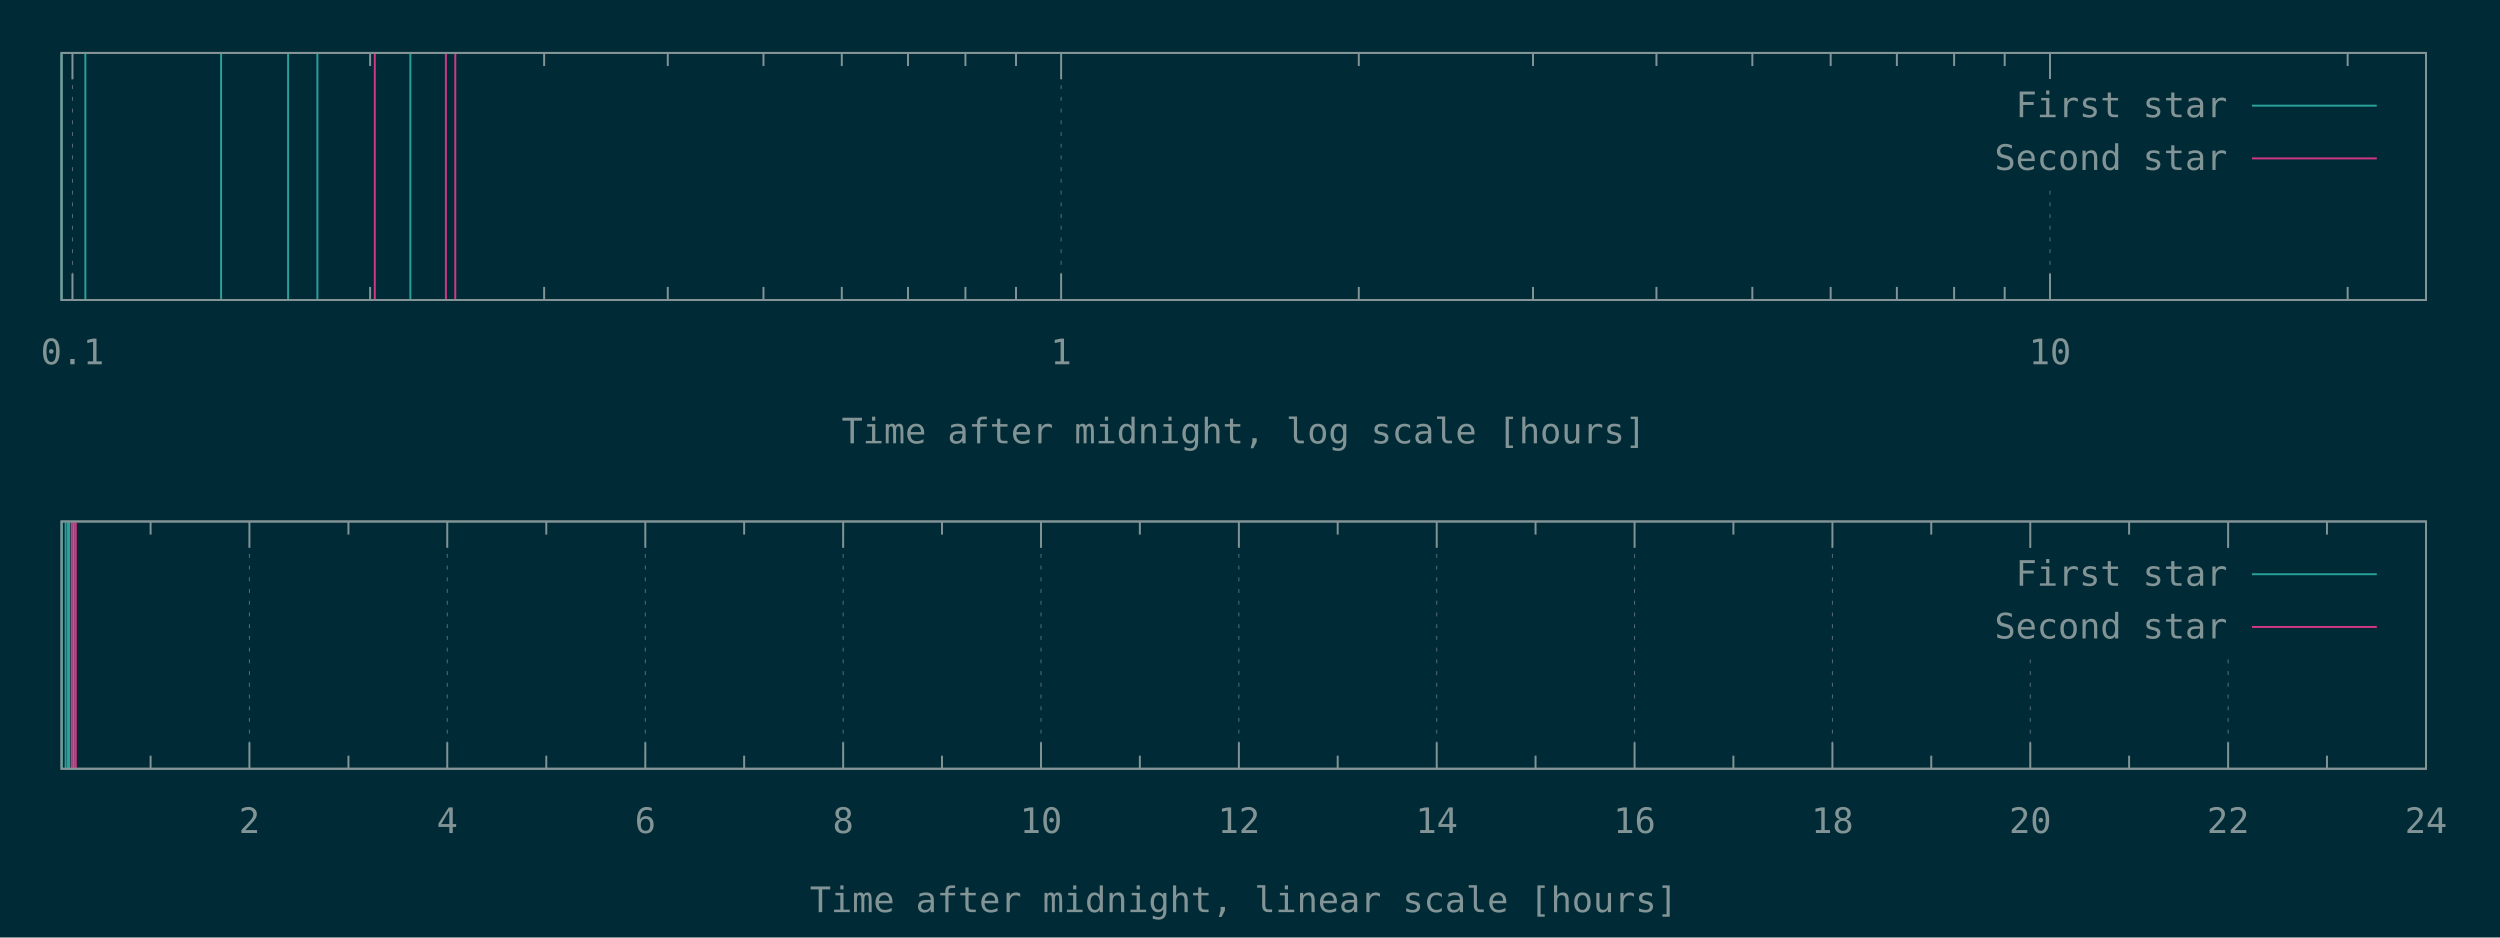
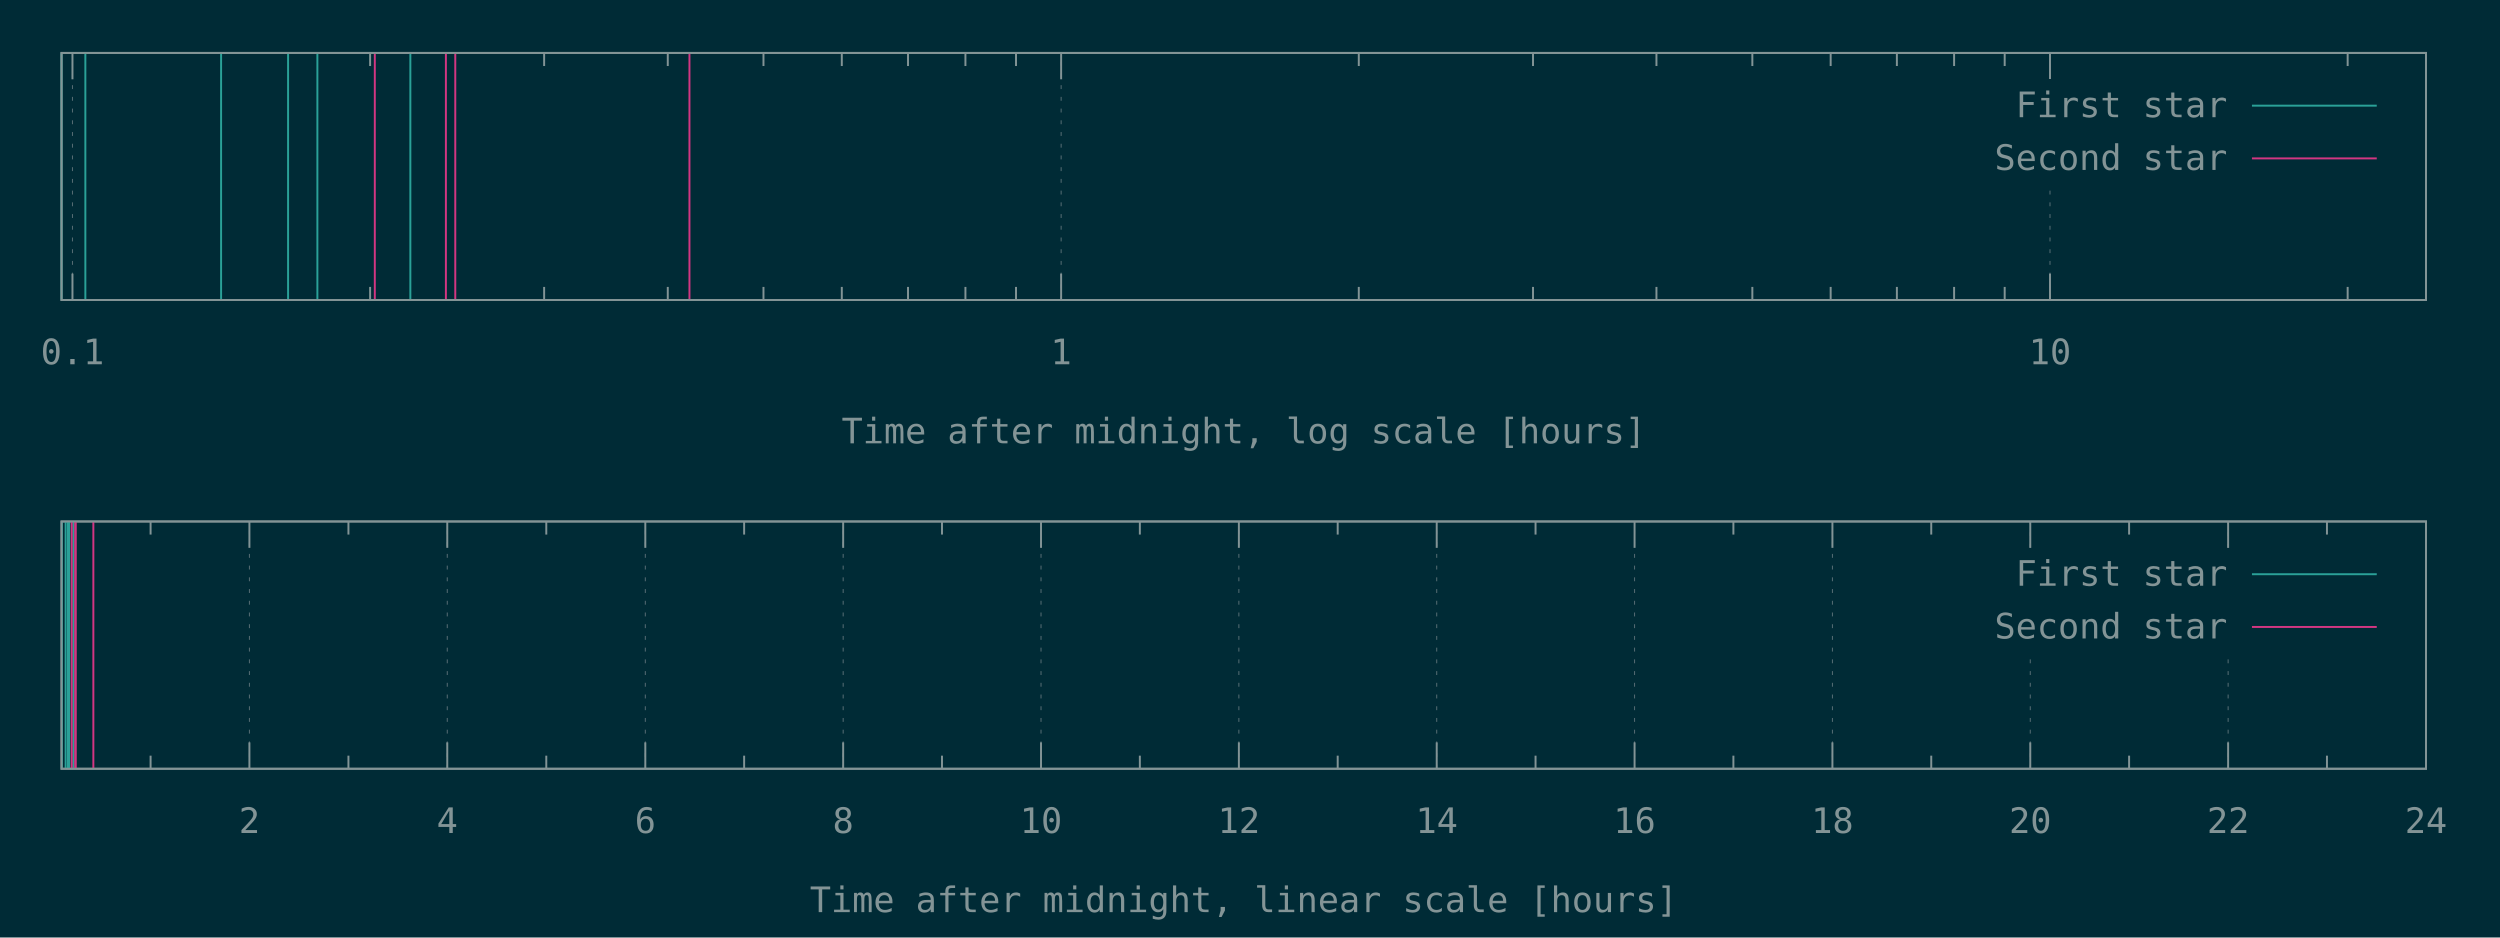
<svg xmlns="http://www.w3.org/2000/svg" xmlns:xlink="http://www.w3.org/1999/xlink" width="1280" height="480" viewBox="0 0 1280 480">
  <g id="gnuplot_canvas">
    <rect x="0" y="0" width="1280" height="480" fill="#002b36" />
    <defs>
      <circle id="gpDot" r="0.5" stroke-width="0.5" stroke="currentColor" />
      <path id="gpPt0" stroke-width="0.148" stroke="currentColor" d="M-1,0 h2 M0,-1 v2" />
      <path id="gpPt1" stroke-width="0.148" stroke="currentColor" d="M-1,-1 L1,1 M1,-1 L-1,1" />
      <path id="gpPt2" stroke-width="0.148" stroke="currentColor" d="M-1,0 L1,0 M0,-1 L0,1 M-1,-1 L1,1 M-1,1 L1,-1" />
      <rect id="gpPt3" stroke-width="0.148" stroke="currentColor" x="-1" y="-1" width="2" height="2" />
      <rect id="gpPt4" stroke-width="0.148" stroke="currentColor" fill="currentColor" x="-1" y="-1" width="2" height="2" />
      <circle id="gpPt5" stroke-width="0.148" stroke="currentColor" cx="0" cy="0" r="1" />
      <use xlink:href="#gpPt5" id="gpPt6" fill="currentColor" stroke="none" />
      <path id="gpPt7" stroke-width="0.148" stroke="currentColor" d="M0,-1.33 L-1.33,0.67 L1.33,0.67 z" />
      <use xlink:href="#gpPt7" id="gpPt8" fill="currentColor" stroke="none" />
      <use xlink:href="#gpPt7" id="gpPt9" stroke="currentColor" transform="rotate(180)" />
      <use xlink:href="#gpPt9" id="gpPt10" fill="currentColor" stroke="none" />
      <use xlink:href="#gpPt3" id="gpPt11" stroke="currentColor" transform="rotate(45)" />
      <use xlink:href="#gpPt11" id="gpPt12" fill="currentColor" stroke="none" />
      <path id="gpPt13" stroke-width="0.148" stroke="currentColor" d="M0,1.330 L1.265,0.411 L0.782,-1.067 L-0.782,-1.076 L-1.265,0.411 z" />
      <use xlink:href="#gpPt13" id="gpPt14" fill="currentColor" stroke="none" />
      <filter id="textbox" filterUnits="objectBoundingBox" x="0" y="0" height="1" width="1">
        <feFlood flood-color="#002B36" flood-opacity="1" result="bgnd" />
        <feComposite in="SourceGraphic" in2="bgnd" operator="atop" />
      </filter>
      <filter id="greybox" filterUnits="objectBoundingBox" x="0" y="0" height="1" width="1">
        <feFlood flood-color="lightgrey" flood-opacity="1" result="grey" />
        <feComposite in="SourceGraphic" in2="grey" operator="atop" />
      </filter>
    </defs>
    <g fill="none" color="#002B36" stroke="currentColor" stroke-width="1.00" stroke-linecap="butt" stroke-linejoin="miter">
</g>
    <g fill="none" color="black" stroke="currentColor" stroke-width="1.00" stroke-linecap="butt" stroke-linejoin="miter">
</g>
    <g fill="none" color="black" stroke="rgb(131, 148, 150)" stroke-width="0.50" stroke-linecap="butt" stroke-linejoin="miter">
</g>
    <g fill="none" color="gray" stroke="currentColor" stroke-width="0.50" stroke-linecap="butt" stroke-linejoin="miter">
      <path stroke="rgb( 88, 110, 117)" stroke-dasharray="2,4" class="gridline" d="M37.1,153.6 L37.1,27.1  " />
    </g>
    <g fill="none" color="gray" stroke="rgb( 88, 110, 117)" stroke-width="1.00" stroke-linecap="butt" stroke-linejoin="miter">
</g>
    <g fill="none" color="black" stroke="currentColor" stroke-width="1.00" stroke-linecap="butt" stroke-linejoin="miter">
      <path stroke="rgb(131, 148, 150)" d="M37.1,153.6 L37.1,140.1 M37.1,27.1 L37.1,40.6  " />
      <g transform="translate(37.1,186.5)" stroke="none" fill="rgb(131,148,150)" font-family="Inconsolata" font-size="18.00" text-anchor="middle">
        <text>
          <tspan font-family="Inconsolata"> 0.1</tspan>
        </text>
      </g>
    </g>
    <g fill="none" color="black" stroke="currentColor" stroke-width="1.00" stroke-linecap="butt" stroke-linejoin="miter">
      <path stroke="rgb(131, 148, 150)" d="M189.5,153.6 L189.5,146.9 M189.5,27.1 L189.5,33.8 M278.6,153.6 L278.6,146.9 M278.6,27.1 L278.6,33.8   M341.9,153.6 L341.9,146.9 M341.9,27.1 L341.9,33.8 M390.9,153.6 L390.9,146.9 M390.9,27.1 L390.9,33.8   M431.0,153.6 L431.0,146.9 M431.0,27.1 L431.0,33.8 M464.9,153.6 L464.9,146.9 M464.9,27.1 L464.9,33.8   M494.3,153.6 L494.3,146.9 M494.3,27.1 L494.3,33.8 M520.2,153.6 L520.2,146.9 M520.2,27.1 L520.2,33.8    " />
    </g>
    <g fill="none" color="black" stroke="rgb(131, 148, 150)" stroke-width="0.50" stroke-linecap="butt" stroke-linejoin="miter">
</g>
    <g fill="none" color="gray" stroke="currentColor" stroke-width="0.50" stroke-linecap="butt" stroke-linejoin="miter">
      <path stroke="rgb( 88, 110, 117)" stroke-dasharray="2,4" class="gridline" d="M543.3,153.6 L543.3,27.1  " />
    </g>
    <g fill="none" color="gray" stroke="rgb( 88, 110, 117)" stroke-width="1.00" stroke-linecap="butt" stroke-linejoin="miter">
</g>
    <g fill="none" color="black" stroke="currentColor" stroke-width="1.00" stroke-linecap="butt" stroke-linejoin="miter">
      <path stroke="rgb(131, 148, 150)" d="M543.3,153.6 L543.3,140.1 M543.3,27.1 L543.3,40.6  " />
      <g transform="translate(543.3,186.5)" stroke="none" fill="rgb(131,148,150)" font-family="Inconsolata" font-size="18.00" text-anchor="middle">
        <text>
          <tspan font-family="Inconsolata"> 1</tspan>
        </text>
      </g>
    </g>
    <g fill="none" color="black" stroke="currentColor" stroke-width="1.00" stroke-linecap="butt" stroke-linejoin="miter">
      <path stroke="rgb(131, 148, 150)" d="M695.7,153.6 L695.7,146.9 M695.7,27.1 L695.7,33.8 M784.9,153.6 L784.9,146.9 M784.9,27.1 L784.9,33.8   M848.1,153.6 L848.1,146.9 M848.1,27.1 L848.1,33.8 M897.2,153.6 L897.2,146.9 M897.2,27.1 L897.2,33.8   M937.3,153.6 L937.3,146.9 M937.3,27.1 L937.3,33.8 M971.2,153.6 L971.2,146.9 M971.2,27.1 L971.2,33.8   M1000.5,153.6 L1000.5,146.9 M1000.5,27.1 L1000.5,33.8 M1026.4,153.6 L1026.4,146.9 M1026.4,27.1 L1026.4,33.8    " />
    </g>
    <g fill="none" color="black" stroke="rgb(131, 148, 150)" stroke-width="0.50" stroke-linecap="butt" stroke-linejoin="miter">
</g>
    <g fill="none" color="gray" stroke="currentColor" stroke-width="0.50" stroke-linecap="butt" stroke-linejoin="miter">
      <path stroke="rgb( 88, 110, 117)" stroke-dasharray="2,4" class="gridline" d="M1049.6,153.6 L1049.6,94.6 M1049.6,40.6 L1049.6,27.1  " />
    </g>
    <g fill="none" color="gray" stroke="rgb( 88, 110, 117)" stroke-width="1.00" stroke-linecap="butt" stroke-linejoin="miter">
</g>
    <g fill="none" color="black" stroke="currentColor" stroke-width="1.00" stroke-linecap="butt" stroke-linejoin="miter">
      <path stroke="rgb(131, 148, 150)" d="M1049.6,153.6 L1049.6,140.1 M1049.6,27.1 L1049.6,40.6  " />
      <g transform="translate(1049.6,186.5)" stroke="none" fill="rgb(131,148,150)" font-family="Inconsolata" font-size="18.00" text-anchor="middle">
        <text>
          <tspan font-family="Inconsolata"> 10</tspan>
        </text>
      </g>
    </g>
    <g fill="none" color="black" stroke="currentColor" stroke-width="1.00" stroke-linecap="butt" stroke-linejoin="miter">
      <path stroke="rgb(131, 148, 150)" d="M1202.0,153.6 L1202.0,146.9 M1202.0,27.1 L1202.0,33.8  " />
    </g>
    <g fill="none" color="black" stroke="currentColor" stroke-width="1.00" stroke-linecap="butt" stroke-linejoin="miter">
      <path stroke="rgb(131, 148, 150)" d="M31.5,27.1 L31.5,153.6 L1242.1,153.6 L1242.1,27.1 L31.5,27.1 Z  " />
    </g>
    <g fill="none" color="black" stroke="currentColor" stroke-width="1.00" stroke-linecap="butt" stroke-linejoin="miter">
      <g transform="translate(636.8,227.0)" stroke="none" fill="rgb(131,148,150)" font-family="Inconsolata" font-size="18.00" text-anchor="middle">
        <text>
          <tspan font-family="Inconsolata">Time after midnight, log scale [hours]</tspan>
        </text>
      </g>
    </g>
    <g fill="none" color="black" stroke="currentColor" stroke-width="1.00" stroke-linecap="butt" stroke-linejoin="miter">
</g>
    <g id="gnuplot_plot_1a">
      <g fill="none" color="black" stroke="currentColor" stroke-width="1.00" stroke-linecap="butt" stroke-linejoin="miter">
        <path stroke="rgb( 42, 161, 152)" d="M31.5,153.6 L31.5,27.1 M43.7,153.6 L43.7,27.1 M113.2,153.6 L113.2,27.1 M147.5,153.6 L147.5,27.1   M162.5,153.6 L162.5,27.1 M210.1,153.6 L210.1,27.1  " />
      </g>
    </g>
    <g id="gnuplot_plot_2a">
      <g fill="none" color="black" stroke="currentColor" stroke-width="1.00" stroke-linecap="butt" stroke-linejoin="miter">
-         <path stroke="rgb(211,  54, 130)" d="M191.9,153.6 L191.9,27.1 M228.3,153.6 L228.3,27.1 M233.1,153.6 L233.1,27.1  " />
+         <path stroke="rgb(211,  54, 130)" d="M191.9,153.6 L191.9,27.1 M228.3,153.6 L228.3,27.1 M233.1,153.6 L233.1,27.1 M353.0,153.6 L353.0,27.1    " />
      </g>
    </g>
    <g stroke="none" shape-rendering="crispEdges">
      <polygon fill="#002B36" points="1001.8,94.6 1229.5,94.6 1229.5,40.6 1001.8,40.6 " />
    </g>
    <g id="gnuplot_plot_1a">
      <g fill="none" color="black" stroke="currentColor" stroke-width="1.00" stroke-linecap="butt" stroke-linejoin="miter">
        <g transform="translate(1140.4,60.0)" stroke="none" fill="rgb(131,148,150)" font-family="Inconsolata" font-size="18.00" text-anchor="end">
          <text>
            <tspan font-family="Inconsolata">First star</tspan>
          </text>
        </g>
      </g>
      <g fill="none" color="black" stroke="currentColor" stroke-width="1.00" stroke-linecap="butt" stroke-linejoin="miter">
        <path stroke="rgb( 42, 161, 152)" d="M1153.0,54.1 L1216.9,54.1  " />
      </g>
    </g>
    <g id="gnuplot_plot_2a">
      <g fill="none" color="black" stroke="currentColor" stroke-width="1.00" stroke-linecap="butt" stroke-linejoin="miter">
        <g transform="translate(1140.4,87.0)" stroke="none" fill="rgb(131,148,150)" font-family="Inconsolata" font-size="18.00" text-anchor="end">
          <text>
            <tspan font-family="Inconsolata">Second star</tspan>
          </text>
        </g>
      </g>
      <g fill="none" color="black" stroke="currentColor" stroke-width="1.00" stroke-linecap="butt" stroke-linejoin="miter">
        <path stroke="rgb(211,  54, 130)" d="M1153.0,81.1 L1216.9,81.1  " />
      </g>
    </g>
    <g fill="none" color="#002B36" stroke="rgb(211,  54, 130)" stroke-width="2.00" stroke-linecap="butt" stroke-linejoin="miter">
</g>
    <g fill="none" color="black" stroke="currentColor" stroke-width="2.00" stroke-linecap="butt" stroke-linejoin="miter">
</g>
    <g fill="none" color="black" stroke="black" stroke-width="1.00" stroke-linecap="butt" stroke-linejoin="miter">
</g>
    <g fill="none" color="black" stroke="currentColor" stroke-width="1.00" stroke-linecap="butt" stroke-linejoin="miter">
      <path stroke="rgb(131, 148, 150)" d="M31.5,27.1 L31.5,153.6 L1242.1,153.6 L1242.1,27.1 L31.5,27.1 Z  " />
    </g>
    <g fill="none" color="black" stroke="currentColor" stroke-width="1.00" stroke-linecap="butt" stroke-linejoin="miter">
</g>
    <g fill="none" color="black" stroke="currentColor" stroke-width="1.00" stroke-linecap="butt" stroke-linejoin="miter">
      <path stroke="rgb(131, 148, 150)" d="M77.1,393.6 L77.1,386.9 M77.1,267.0 L77.1,273.7  " />
    </g>
    <g fill="none" color="black" stroke="rgb(131, 148, 150)" stroke-width="0.50" stroke-linecap="butt" stroke-linejoin="miter">
</g>
    <g fill="none" color="gray" stroke="currentColor" stroke-width="0.50" stroke-linecap="butt" stroke-linejoin="miter">
      <path stroke="rgb( 88, 110, 117)" stroke-dasharray="2,4" class="gridline" d="M127.7,393.6 L127.7,267.0  " />
    </g>
    <g fill="none" color="gray" stroke="rgb( 88, 110, 117)" stroke-width="1.00" stroke-linecap="butt" stroke-linejoin="miter">
</g>
    <g fill="none" color="black" stroke="currentColor" stroke-width="1.00" stroke-linecap="butt" stroke-linejoin="miter">
      <path stroke="rgb(131, 148, 150)" d="M127.7,393.6 L127.7,380.1 M127.7,267.0 L127.7,280.5  " />
      <g transform="translate(127.7,426.5)" stroke="none" fill="rgb(131,148,150)" font-family="Inconsolata" font-size="18.00" text-anchor="middle">
        <text>
          <tspan font-family="Inconsolata"> 2</tspan>
        </text>
      </g>
    </g>
    <g fill="none" color="black" stroke="currentColor" stroke-width="1.00" stroke-linecap="butt" stroke-linejoin="miter">
      <path stroke="rgb(131, 148, 150)" d="M178.4,393.6 L178.4,386.9 M178.4,267.0 L178.4,273.7  " />
    </g>
    <g fill="none" color="black" stroke="rgb(131, 148, 150)" stroke-width="0.50" stroke-linecap="butt" stroke-linejoin="miter">
</g>
    <g fill="none" color="gray" stroke="currentColor" stroke-width="0.50" stroke-linecap="butt" stroke-linejoin="miter">
      <path stroke="rgb( 88, 110, 117)" stroke-dasharray="2,4" class="gridline" d="M229.0,393.6 L229.0,267.0  " />
    </g>
    <g fill="none" color="gray" stroke="rgb( 88, 110, 117)" stroke-width="1.00" stroke-linecap="butt" stroke-linejoin="miter">
</g>
    <g fill="none" color="black" stroke="currentColor" stroke-width="1.00" stroke-linecap="butt" stroke-linejoin="miter">
      <path stroke="rgb(131, 148, 150)" d="M229.0,393.6 L229.0,380.1 M229.0,267.0 L229.0,280.5  " />
      <g transform="translate(229.0,426.5)" stroke="none" fill="rgb(131,148,150)" font-family="Inconsolata" font-size="18.00" text-anchor="middle">
        <text>
          <tspan font-family="Inconsolata"> 4</tspan>
        </text>
      </g>
    </g>
    <g fill="none" color="black" stroke="currentColor" stroke-width="1.00" stroke-linecap="butt" stroke-linejoin="miter">
      <path stroke="rgb(131, 148, 150)" d="M279.7,393.6 L279.7,386.9 M279.7,267.0 L279.7,273.7  " />
    </g>
    <g fill="none" color="black" stroke="rgb(131, 148, 150)" stroke-width="0.50" stroke-linecap="butt" stroke-linejoin="miter">
</g>
    <g fill="none" color="gray" stroke="currentColor" stroke-width="0.50" stroke-linecap="butt" stroke-linejoin="miter">
      <path stroke="rgb( 88, 110, 117)" stroke-dasharray="2,4" class="gridline" d="M330.4,393.6 L330.4,267.0  " />
    </g>
    <g fill="none" color="gray" stroke="rgb( 88, 110, 117)" stroke-width="1.00" stroke-linecap="butt" stroke-linejoin="miter">
</g>
    <g fill="none" color="black" stroke="currentColor" stroke-width="1.00" stroke-linecap="butt" stroke-linejoin="miter">
      <path stroke="rgb(131, 148, 150)" d="M330.4,393.6 L330.4,380.1 M330.4,267.0 L330.4,280.5  " />
      <g transform="translate(330.4,426.5)" stroke="none" fill="rgb(131,148,150)" font-family="Inconsolata" font-size="18.00" text-anchor="middle">
        <text>
          <tspan font-family="Inconsolata"> 6</tspan>
        </text>
      </g>
    </g>
    <g fill="none" color="black" stroke="currentColor" stroke-width="1.00" stroke-linecap="butt" stroke-linejoin="miter">
      <path stroke="rgb(131, 148, 150)" d="M381.0,393.6 L381.0,386.9 M381.0,267.0 L381.0,273.7  " />
    </g>
    <g fill="none" color="black" stroke="rgb(131, 148, 150)" stroke-width="0.50" stroke-linecap="butt" stroke-linejoin="miter">
</g>
    <g fill="none" color="gray" stroke="currentColor" stroke-width="0.50" stroke-linecap="butt" stroke-linejoin="miter">
      <path stroke="rgb( 88, 110, 117)" stroke-dasharray="2,4" class="gridline" d="M431.7,393.6 L431.7,267.0  " />
    </g>
    <g fill="none" color="gray" stroke="rgb( 88, 110, 117)" stroke-width="1.00" stroke-linecap="butt" stroke-linejoin="miter">
</g>
    <g fill="none" color="black" stroke="currentColor" stroke-width="1.00" stroke-linecap="butt" stroke-linejoin="miter">
      <path stroke="rgb(131, 148, 150)" d="M431.7,393.6 L431.7,380.1 M431.7,267.0 L431.7,280.5  " />
      <g transform="translate(431.7,426.5)" stroke="none" fill="rgb(131,148,150)" font-family="Inconsolata" font-size="18.00" text-anchor="middle">
        <text>
          <tspan font-family="Inconsolata"> 8</tspan>
        </text>
      </g>
    </g>
    <g fill="none" color="black" stroke="currentColor" stroke-width="1.00" stroke-linecap="butt" stroke-linejoin="miter">
      <path stroke="rgb(131, 148, 150)" d="M482.3,393.6 L482.3,386.9 M482.3,267.0 L482.3,273.7  " />
    </g>
    <g fill="none" color="black" stroke="rgb(131, 148, 150)" stroke-width="0.50" stroke-linecap="butt" stroke-linejoin="miter">
</g>
    <g fill="none" color="gray" stroke="currentColor" stroke-width="0.50" stroke-linecap="butt" stroke-linejoin="miter">
      <path stroke="rgb( 88, 110, 117)" stroke-dasharray="2,4" class="gridline" d="M533.0,393.6 L533.0,267.0  " />
    </g>
    <g fill="none" color="gray" stroke="rgb( 88, 110, 117)" stroke-width="1.00" stroke-linecap="butt" stroke-linejoin="miter">
</g>
    <g fill="none" color="black" stroke="currentColor" stroke-width="1.00" stroke-linecap="butt" stroke-linejoin="miter">
      <path stroke="rgb(131, 148, 150)" d="M533.0,393.6 L533.0,380.1 M533.0,267.0 L533.0,280.5  " />
      <g transform="translate(533.0,426.5)" stroke="none" fill="rgb(131,148,150)" font-family="Inconsolata" font-size="18.00" text-anchor="middle">
        <text>
          <tspan font-family="Inconsolata"> 10</tspan>
        </text>
      </g>
    </g>
    <g fill="none" color="black" stroke="currentColor" stroke-width="1.00" stroke-linecap="butt" stroke-linejoin="miter">
      <path stroke="rgb(131, 148, 150)" d="M583.6,393.6 L583.6,386.9 M583.6,267.0 L583.6,273.7  " />
    </g>
    <g fill="none" color="black" stroke="rgb(131, 148, 150)" stroke-width="0.50" stroke-linecap="butt" stroke-linejoin="miter">
</g>
    <g fill="none" color="gray" stroke="currentColor" stroke-width="0.50" stroke-linecap="butt" stroke-linejoin="miter">
      <path stroke="rgb( 88, 110, 117)" stroke-dasharray="2,4" class="gridline" d="M634.3,393.6 L634.3,267.0  " />
    </g>
    <g fill="none" color="gray" stroke="rgb( 88, 110, 117)" stroke-width="1.00" stroke-linecap="butt" stroke-linejoin="miter">
</g>
    <g fill="none" color="black" stroke="currentColor" stroke-width="1.00" stroke-linecap="butt" stroke-linejoin="miter">
      <path stroke="rgb(131, 148, 150)" d="M634.3,393.6 L634.3,380.1 M634.3,267.0 L634.3,280.5  " />
      <g transform="translate(634.3,426.5)" stroke="none" fill="rgb(131,148,150)" font-family="Inconsolata" font-size="18.00" text-anchor="middle">
        <text>
          <tspan font-family="Inconsolata"> 12</tspan>
        </text>
      </g>
    </g>
    <g fill="none" color="black" stroke="currentColor" stroke-width="1.00" stroke-linecap="butt" stroke-linejoin="miter">
      <path stroke="rgb(131, 148, 150)" d="M684.9,393.6 L684.9,386.9 M684.9,267.0 L684.9,273.7  " />
    </g>
    <g fill="none" color="black" stroke="rgb(131, 148, 150)" stroke-width="0.50" stroke-linecap="butt" stroke-linejoin="miter">
</g>
    <g fill="none" color="gray" stroke="currentColor" stroke-width="0.50" stroke-linecap="butt" stroke-linejoin="miter">
      <path stroke="rgb( 88, 110, 117)" stroke-dasharray="2,4" class="gridline" d="M735.6,393.6 L735.6,267.0  " />
    </g>
    <g fill="none" color="gray" stroke="rgb( 88, 110, 117)" stroke-width="1.00" stroke-linecap="butt" stroke-linejoin="miter">
</g>
    <g fill="none" color="black" stroke="currentColor" stroke-width="1.00" stroke-linecap="butt" stroke-linejoin="miter">
      <path stroke="rgb(131, 148, 150)" d="M735.6,393.6 L735.6,380.1 M735.6,267.0 L735.6,280.5  " />
      <g transform="translate(735.6,426.5)" stroke="none" fill="rgb(131,148,150)" font-family="Inconsolata" font-size="18.00" text-anchor="middle">
        <text>
          <tspan font-family="Inconsolata"> 14</tspan>
        </text>
      </g>
    </g>
    <g fill="none" color="black" stroke="currentColor" stroke-width="1.00" stroke-linecap="butt" stroke-linejoin="miter">
      <path stroke="rgb(131, 148, 150)" d="M786.2,393.6 L786.2,386.9 M786.2,267.0 L786.2,273.7  " />
    </g>
    <g fill="none" color="black" stroke="rgb(131, 148, 150)" stroke-width="0.50" stroke-linecap="butt" stroke-linejoin="miter">
</g>
    <g fill="none" color="gray" stroke="currentColor" stroke-width="0.50" stroke-linecap="butt" stroke-linejoin="miter">
      <path stroke="rgb( 88, 110, 117)" stroke-dasharray="2,4" class="gridline" d="M836.9,393.6 L836.9,267.0  " />
    </g>
    <g fill="none" color="gray" stroke="rgb( 88, 110, 117)" stroke-width="1.00" stroke-linecap="butt" stroke-linejoin="miter">
</g>
    <g fill="none" color="black" stroke="currentColor" stroke-width="1.00" stroke-linecap="butt" stroke-linejoin="miter">
      <path stroke="rgb(131, 148, 150)" d="M836.9,393.6 L836.9,380.1 M836.9,267.0 L836.9,280.5  " />
      <g transform="translate(836.9,426.5)" stroke="none" fill="rgb(131,148,150)" font-family="Inconsolata" font-size="18.00" text-anchor="middle">
        <text>
          <tspan font-family="Inconsolata"> 16</tspan>
        </text>
      </g>
    </g>
    <g fill="none" color="black" stroke="currentColor" stroke-width="1.00" stroke-linecap="butt" stroke-linejoin="miter">
      <path stroke="rgb(131, 148, 150)" d="M887.5,393.6 L887.5,386.9 M887.5,267.0 L887.5,273.7  " />
    </g>
    <g fill="none" color="black" stroke="rgb(131, 148, 150)" stroke-width="0.50" stroke-linecap="butt" stroke-linejoin="miter">
</g>
    <g fill="none" color="gray" stroke="currentColor" stroke-width="0.50" stroke-linecap="butt" stroke-linejoin="miter">
      <path stroke="rgb( 88, 110, 117)" stroke-dasharray="2,4" class="gridline" d="M938.2,393.6 L938.2,267.0  " />
    </g>
    <g fill="none" color="gray" stroke="rgb( 88, 110, 117)" stroke-width="1.00" stroke-linecap="butt" stroke-linejoin="miter">
</g>
    <g fill="none" color="black" stroke="currentColor" stroke-width="1.00" stroke-linecap="butt" stroke-linejoin="miter">
      <path stroke="rgb(131, 148, 150)" d="M938.2,393.6 L938.2,380.1 M938.2,267.0 L938.2,280.5  " />
      <g transform="translate(938.2,426.5)" stroke="none" fill="rgb(131,148,150)" font-family="Inconsolata" font-size="18.00" text-anchor="middle">
        <text>
          <tspan font-family="Inconsolata"> 18</tspan>
        </text>
      </g>
    </g>
    <g fill="none" color="black" stroke="currentColor" stroke-width="1.00" stroke-linecap="butt" stroke-linejoin="miter">
      <path stroke="rgb(131, 148, 150)" d="M988.8,393.6 L988.8,386.9 M988.8,267.0 L988.8,273.7  " />
    </g>
    <g fill="none" color="black" stroke="rgb(131, 148, 150)" stroke-width="0.50" stroke-linecap="butt" stroke-linejoin="miter">
</g>
    <g fill="none" color="gray" stroke="currentColor" stroke-width="0.50" stroke-linecap="butt" stroke-linejoin="miter">
      <path stroke="rgb( 88, 110, 117)" stroke-dasharray="2,4" class="gridline" d="M1039.5,393.6 L1039.5,334.5 M1039.5,280.5 L1039.5,267.0  " />
    </g>
    <g fill="none" color="gray" stroke="rgb( 88, 110, 117)" stroke-width="1.00" stroke-linecap="butt" stroke-linejoin="miter">
</g>
    <g fill="none" color="black" stroke="currentColor" stroke-width="1.00" stroke-linecap="butt" stroke-linejoin="miter">
      <path stroke="rgb(131, 148, 150)" d="M1039.5,393.6 L1039.5,380.1 M1039.5,267.0 L1039.5,280.5  " />
      <g transform="translate(1039.5,426.5)" stroke="none" fill="rgb(131,148,150)" font-family="Inconsolata" font-size="18.00" text-anchor="middle">
        <text>
          <tspan font-family="Inconsolata"> 20</tspan>
        </text>
      </g>
    </g>
    <g fill="none" color="black" stroke="currentColor" stroke-width="1.00" stroke-linecap="butt" stroke-linejoin="miter">
      <path stroke="rgb(131, 148, 150)" d="M1090.1,393.6 L1090.1,386.9 M1090.1,267.0 L1090.1,273.7  " />
    </g>
    <g fill="none" color="black" stroke="rgb(131, 148, 150)" stroke-width="0.50" stroke-linecap="butt" stroke-linejoin="miter">
</g>
    <g fill="none" color="gray" stroke="currentColor" stroke-width="0.50" stroke-linecap="butt" stroke-linejoin="miter">
      <path stroke="rgb( 88, 110, 117)" stroke-dasharray="2,4" class="gridline" d="M1140.8,393.6 L1140.8,334.5 M1140.8,280.5 L1140.8,267.0  " />
    </g>
    <g fill="none" color="gray" stroke="rgb( 88, 110, 117)" stroke-width="1.00" stroke-linecap="butt" stroke-linejoin="miter">
</g>
    <g fill="none" color="black" stroke="currentColor" stroke-width="1.00" stroke-linecap="butt" stroke-linejoin="miter">
      <path stroke="rgb(131, 148, 150)" d="M1140.8,393.6 L1140.8,380.1 M1140.8,267.0 L1140.8,280.5  " />
      <g transform="translate(1140.8,426.5)" stroke="none" fill="rgb(131,148,150)" font-family="Inconsolata" font-size="18.00" text-anchor="middle">
        <text>
          <tspan font-family="Inconsolata"> 22</tspan>
        </text>
      </g>
    </g>
    <g fill="none" color="black" stroke="currentColor" stroke-width="1.00" stroke-linecap="butt" stroke-linejoin="miter">
      <path stroke="rgb(131, 148, 150)" d="M1191.4,393.6 L1191.4,386.9 M1191.4,267.0 L1191.4,273.7  " />
    </g>
    <g fill="none" color="black" stroke="rgb(131, 148, 150)" stroke-width="0.50" stroke-linecap="butt" stroke-linejoin="miter">
</g>
    <g fill="none" color="gray" stroke="currentColor" stroke-width="0.50" stroke-linecap="butt" stroke-linejoin="miter">
      <path stroke="rgb( 88, 110, 117)" stroke-dasharray="2,4" class="gridline" d="M1242.1,393.6 L1242.1,267.0  " />
    </g>
    <g fill="none" color="gray" stroke="rgb( 88, 110, 117)" stroke-width="1.00" stroke-linecap="butt" stroke-linejoin="miter">
</g>
    <g fill="none" color="black" stroke="currentColor" stroke-width="1.00" stroke-linecap="butt" stroke-linejoin="miter">
      <path stroke="rgb(131, 148, 150)" d="M1242.1,393.6 L1242.1,380.1 M1242.1,267.0 L1242.1,280.5  " />
      <g transform="translate(1242.1,426.5)" stroke="none" fill="rgb(131,148,150)" font-family="Inconsolata" font-size="18.00" text-anchor="middle">
        <text>
          <tspan font-family="Inconsolata"> 24</tspan>
        </text>
      </g>
    </g>
    <g fill="none" color="black" stroke="currentColor" stroke-width="1.00" stroke-linecap="butt" stroke-linejoin="miter">
</g>
    <g fill="none" color="black" stroke="currentColor" stroke-width="1.00" stroke-linecap="butt" stroke-linejoin="miter">
      <path stroke="rgb(131, 148, 150)" d="M31.5,267.0 L31.5,393.6 L1242.1,393.6 L1242.1,267.0 L31.5,267.0 Z  " />
    </g>
    <g fill="none" color="black" stroke="currentColor" stroke-width="1.00" stroke-linecap="butt" stroke-linejoin="miter">
      <g transform="translate(636.8,467.0)" stroke="none" fill="rgb(131,148,150)" font-family="Inconsolata" font-size="18.00" text-anchor="middle">
        <text>
          <tspan font-family="Inconsolata">Time after midnight, linear scale [hours]</tspan>
        </text>
      </g>
    </g>
    <g fill="none" color="black" stroke="currentColor" stroke-width="1.00" stroke-linecap="butt" stroke-linejoin="miter">
</g>
    <g id="gnuplot_plot_1b">
      <g fill="none" color="black" stroke="currentColor" stroke-width="1.00" stroke-linecap="butt" stroke-linejoin="miter">
        <path stroke="rgb( 42, 161, 152)" d="M31.7,393.6 L31.7,267.0 M33.6,393.6 L33.6,267.0 M34.8,393.6 L34.8,267.0 M35.4,393.6 L35.4,267.0   M37.6,393.6 L37.6,267.0  " />
      </g>
    </g>
    <g id="gnuplot_plot_2b">
      <g fill="none" color="black" stroke="currentColor" stroke-width="1.00" stroke-linecap="butt" stroke-linejoin="miter">
-         <path stroke="rgb(211,  54, 130)" d="M36.7,393.6 L36.7,267.0 M38.5,393.6 L38.5,267.0 M38.8,393.6 L38.8,267.0  " />
+         <path stroke="rgb(211,  54, 130)" d="M36.7,393.6 L36.7,267.0 M38.5,393.6 L38.5,267.0 M38.8,393.6 L38.8,267.0 M47.8,393.6 L47.8,267.0    " />
      </g>
    </g>
    <g stroke="none" shape-rendering="crispEdges">
      <polygon fill="#002B36" points="1001.8,334.5 1229.5,334.5 1229.5,280.5 1001.8,280.5 " />
    </g>
    <g id="gnuplot_plot_1b">
      <g fill="none" color="black" stroke="currentColor" stroke-width="1.00" stroke-linecap="butt" stroke-linejoin="miter">
        <g transform="translate(1140.4,299.9)" stroke="none" fill="rgb(131,148,150)" font-family="Inconsolata" font-size="18.00" text-anchor="end">
          <text>
            <tspan font-family="Inconsolata">First star</tspan>
          </text>
        </g>
      </g>
      <g fill="none" color="black" stroke="currentColor" stroke-width="1.00" stroke-linecap="butt" stroke-linejoin="miter">
        <path stroke="rgb( 42, 161, 152)" d="M1153.0,294.0 L1216.9,294.0  " />
      </g>
    </g>
    <g id="gnuplot_plot_2b">
      <g fill="none" color="black" stroke="currentColor" stroke-width="1.00" stroke-linecap="butt" stroke-linejoin="miter">
        <g transform="translate(1140.4,326.9)" stroke="none" fill="rgb(131,148,150)" font-family="Inconsolata" font-size="18.00" text-anchor="end">
          <text>
            <tspan font-family="Inconsolata">Second star</tspan>
          </text>
        </g>
      </g>
      <g fill="none" color="black" stroke="currentColor" stroke-width="1.00" stroke-linecap="butt" stroke-linejoin="miter">
        <path stroke="rgb(211,  54, 130)" d="M1153.0,321.0 L1216.9,321.0  " />
      </g>
    </g>
    <g fill="none" color="#002B36" stroke="rgb(211,  54, 130)" stroke-width="2.00" stroke-linecap="butt" stroke-linejoin="miter">
</g>
    <g fill="none" color="black" stroke="currentColor" stroke-width="2.00" stroke-linecap="butt" stroke-linejoin="miter">
</g>
    <g fill="none" color="black" stroke="black" stroke-width="1.00" stroke-linecap="butt" stroke-linejoin="miter">
</g>
    <g fill="none" color="black" stroke="currentColor" stroke-width="1.00" stroke-linecap="butt" stroke-linejoin="miter">
      <path stroke="rgb(131, 148, 150)" d="M31.5,267.0 L31.5,393.6 L1242.1,393.6 L1242.1,267.0 L31.5,267.0 Z  " />
    </g>
    <g fill="none" color="black" stroke="currentColor" stroke-width="1.00" stroke-linecap="butt" stroke-linejoin="miter">
</g>
  </g>
</svg>
